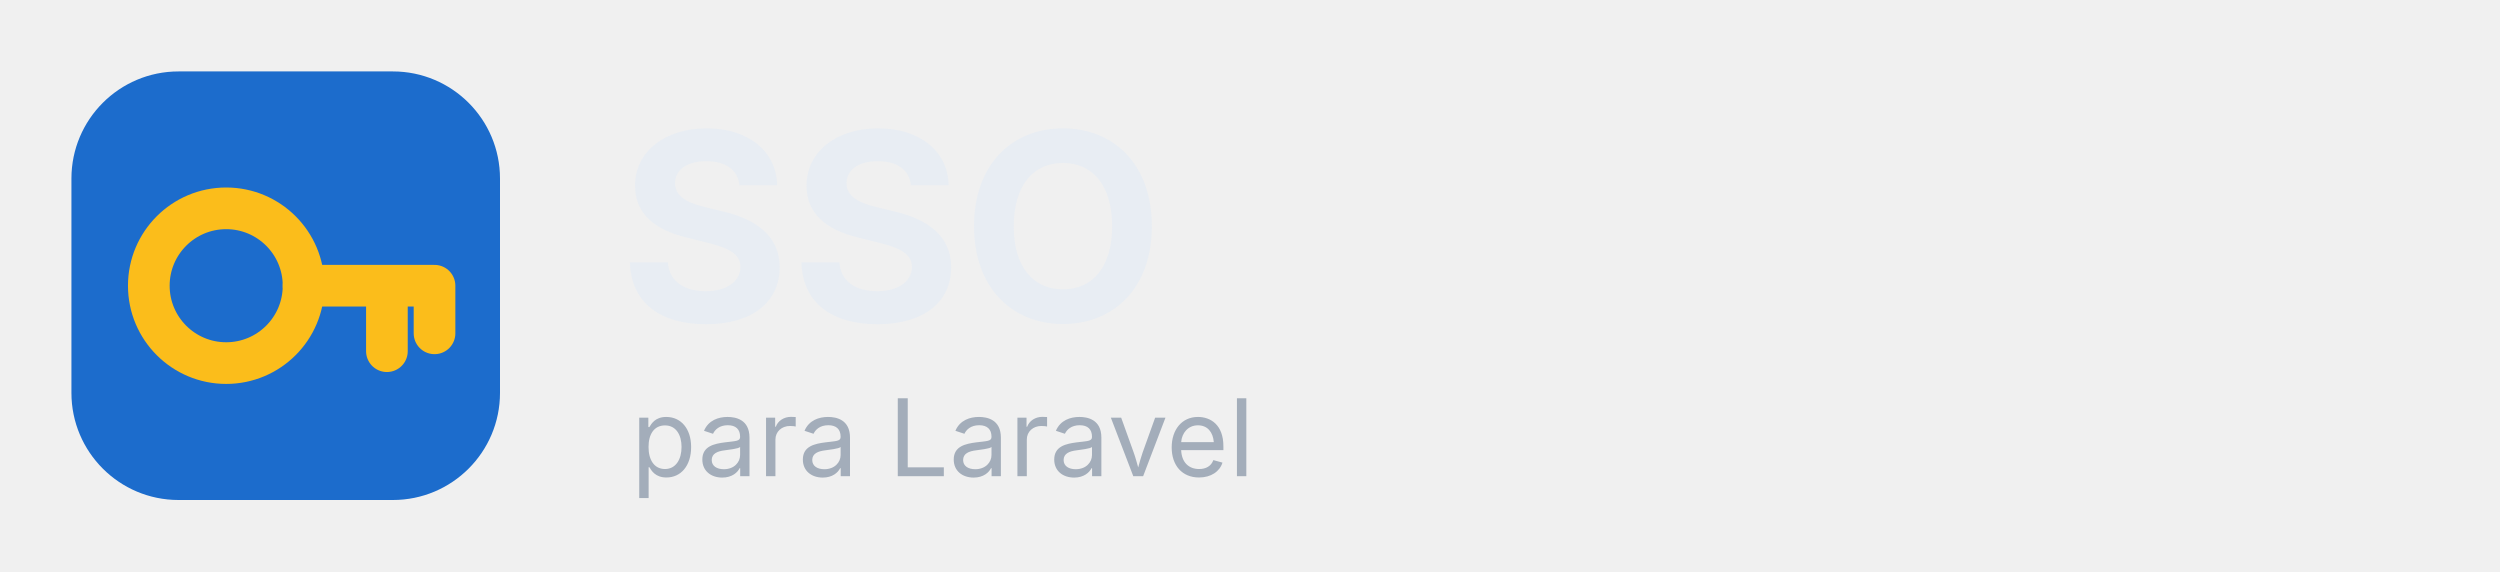
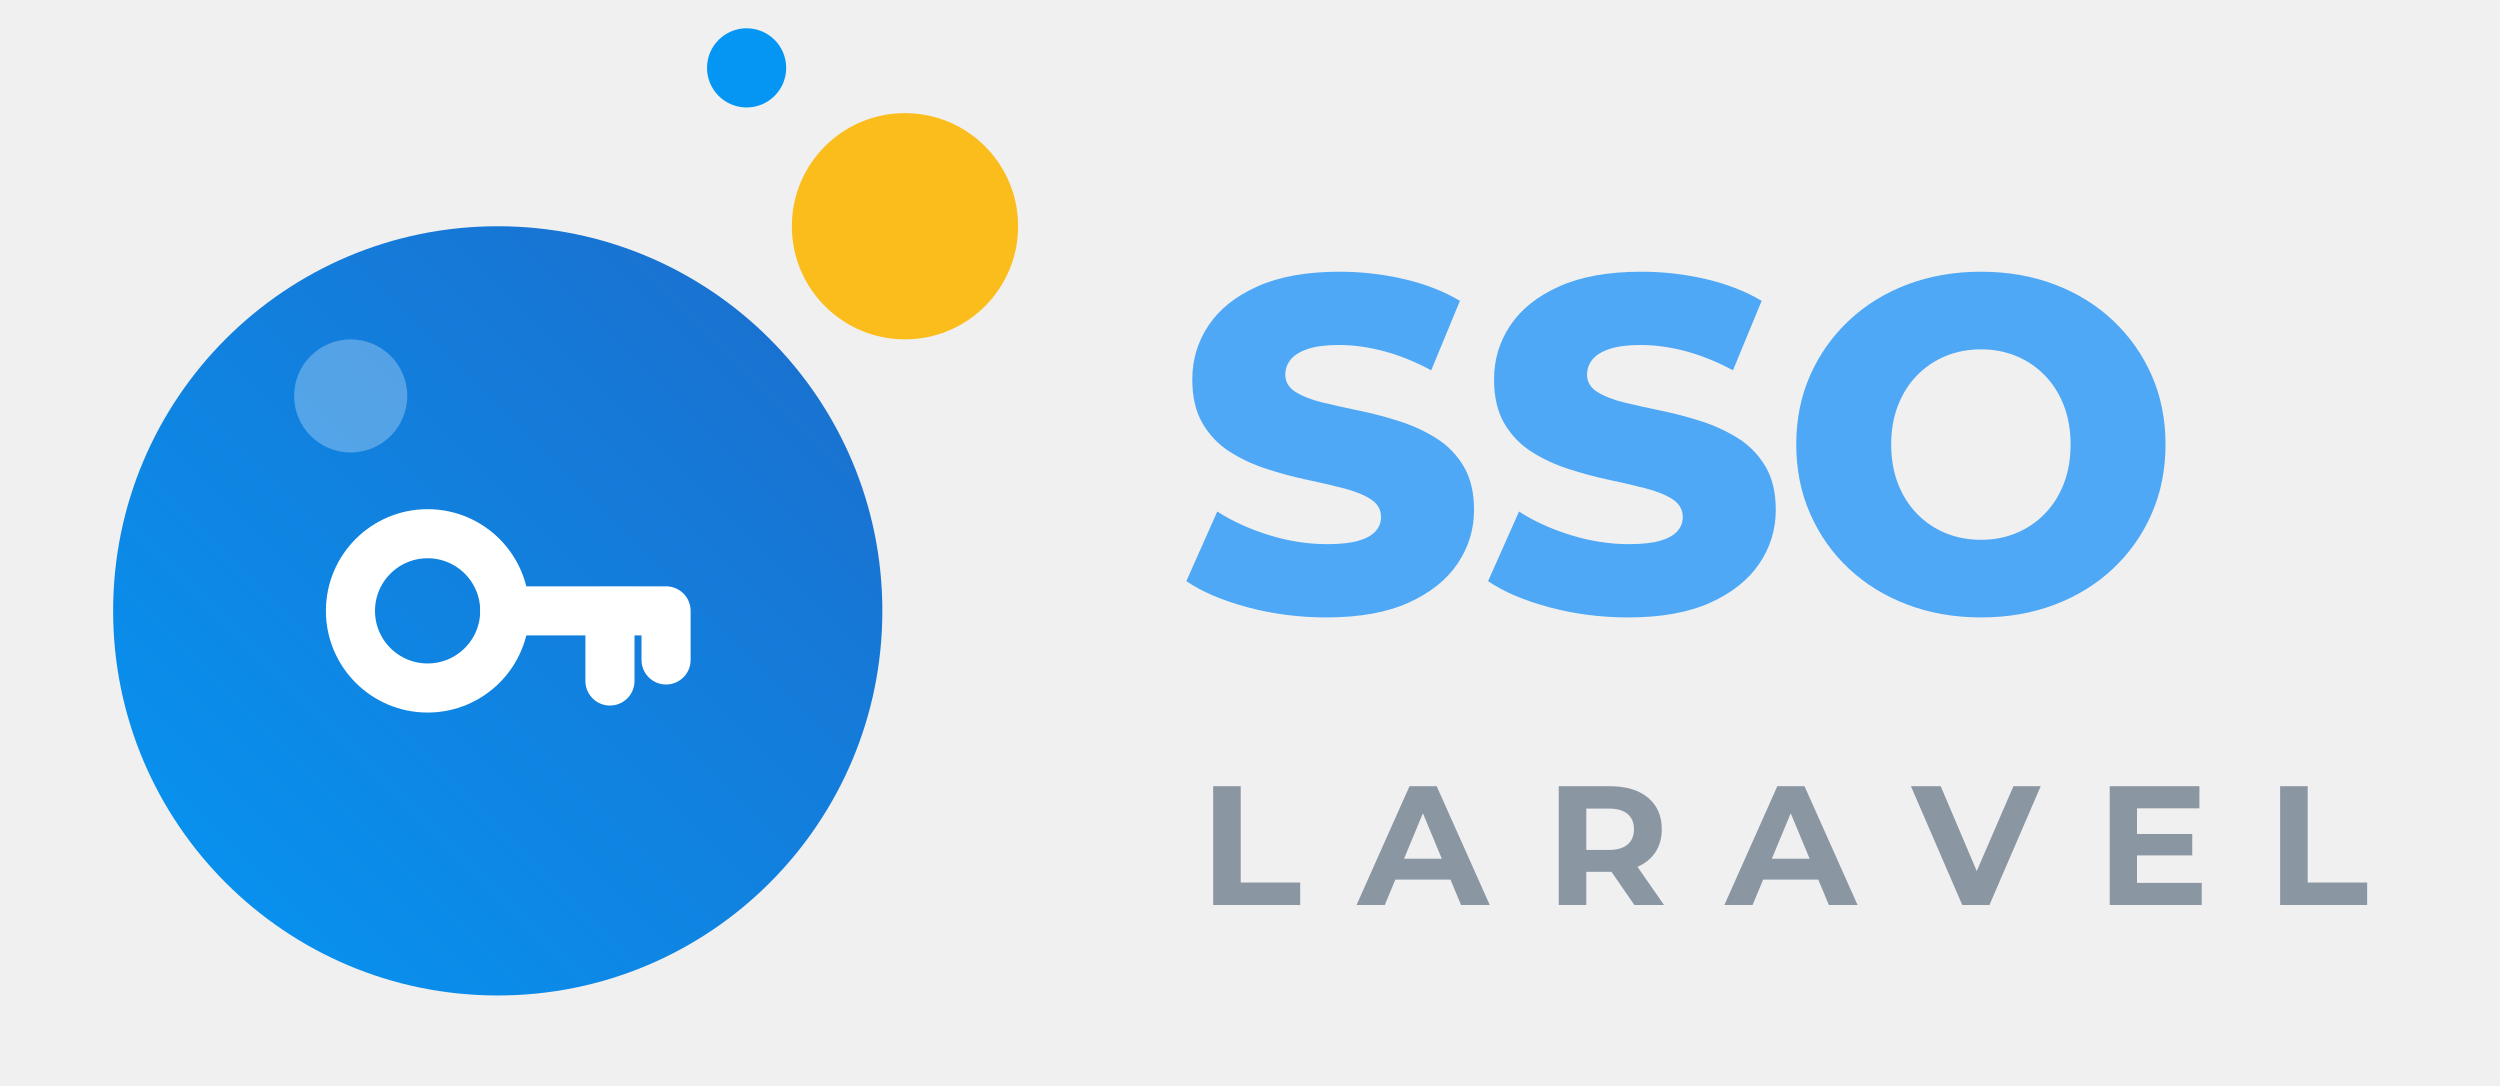
- <svg xmlns="http://www.w3.org/2000/svg" width="420" height="96" viewBox="0 0 420 96" role="img" aria-labelledby="titulo">
-   <rect x="12" y="12" width="72" height="72" rx="18" fill="#1c6ccc" />
-   <circle cx="38" cy="48" r="13" fill="none" stroke="#fbbd1b" stroke-width="7" />
-   <path d="M51 48h22M65 48v11M73 48v8" fill="none" stroke="#fbbd1b" stroke-width="7" stroke-linecap="round" stroke-linejoin="round" />
-   <text x="104" y="54" font-family="Inter, Segoe UI, Helvetica, Arial, sans-serif" font-size="44" font-weight="700" fill="#e8edf3">SSO</text>
-   <text x="106" y="80" font-family="Inter, Segoe UI, Helvetica, Arial, sans-serif" font-size="18" fill="#a3adba">para Laravel</text>
+ <svg xmlns="http://www.w3.org/2000/svg" width="221" height="96" viewBox="0 0 221 96" role="img" aria-labelledby="titulo">
+   <defs>
+     <linearGradient id="burbuja" x1="0" y1="1" x2="1" y2="0">
+       <stop offset="0" stop-color="#0596f3" />
+       <stop offset="1" stop-color="#1d6ccb" />
+     </linearGradient>
+   </defs>
+   <circle cx="44" cy="54" r="34" fill="url(#burbuja)" />
+   <circle cx="31" cy="35" r="5" fill="#ffffff" fill-opacity=".28" />
+   <circle cx="80" cy="20" r="10" fill="#fbbd1b" />
+   <circle cx="66" cy="6" r="3.5" fill="#0596f3" />
+   <g transform="translate(14.24 24.24) scale(0.62)">
+     <circle cx="38" cy="48" r="11" fill="none" stroke="#ffffff" stroke-width="7" stroke-linecap="round" stroke-linejoin="round" />
+     <path d="M49 48h23M64 48v10M72 48v7" fill="none" stroke="#ffffff" stroke-width="7" stroke-linecap="round" stroke-linejoin="round" />
+   </g>
+   <path d="M117.252 54.581Q113.647 54.581 110.307 53.689Q106.968 52.796 104.872 51.374L107.608 45.219Q109.59 46.502 112.18 47.302Q114.769 48.103 117.31 48.103Q119.05 48.103 120.085 47.803Q121.119 47.503 121.601 46.964Q122.083 46.424 122.083 45.712Q122.083 44.718 121.175 44.132Q120.267 43.546 118.785 43.166Q117.304 42.786 115.53 42.409Q113.756 42.033 111.967 41.451Q110.178 40.87 108.697 39.924Q107.215 38.977 106.307 37.428Q105.399 35.879 105.399 33.527Q105.399 30.914 106.841 28.759Q108.283 26.603 111.178 25.311Q114.073 24.019 118.426 24.019Q121.291 24.019 124.085 24.662Q126.878 25.305 129.058 26.594L126.519 32.734Q124.413 31.602 122.357 31.05Q120.3 30.497 118.355 30.497Q116.641 30.497 115.592 30.854Q114.544 31.21 114.082 31.799Q113.621 32.389 113.621 33.114Q113.621 34.079 114.529 34.65Q115.437 35.222 116.919 35.581Q118.4 35.94 120.189 36.309Q121.978 36.677 123.752 37.252Q125.526 37.827 127.007 38.767Q128.489 39.707 129.397 41.241Q130.305 42.776 130.305 45.086Q130.305 47.657 128.857 49.812Q127.409 51.968 124.521 53.274Q121.634 54.581 117.252 54.581Z M143.926 54.581Q140.321 54.581 136.981 53.689Q133.642 52.796 131.546 51.374L134.282 45.219Q136.264 46.502 138.854 47.302Q141.443 48.103 143.984 48.103Q145.724 48.103 146.759 47.803Q147.793 47.503 148.275 46.964Q148.757 46.424 148.757 45.712Q148.757 44.718 147.849 44.132Q146.941 43.546 145.459 43.166Q143.978 42.786 142.204 42.409Q140.43 42.033 138.641 41.451Q136.852 40.87 135.371 39.924Q133.889 38.977 132.981 37.428Q132.073 35.879 132.073 33.527Q132.073 30.914 133.515 28.759Q134.957 26.603 137.852 25.311Q140.747 24.019 145.1 24.019Q147.965 24.019 150.759 24.662Q153.552 25.305 155.732 26.594L153.193 32.734Q151.087 31.602 149.031 31.05Q146.974 30.497 145.029 30.497Q143.315 30.497 142.266 30.854Q141.218 31.21 140.756 31.799Q140.295 32.389 140.295 33.114Q140.295 34.079 141.203 34.65Q142.111 35.222 143.593 35.581Q145.074 35.94 146.863 36.309Q148.652 36.677 150.426 37.252Q152.2 37.827 153.681 38.767Q155.163 39.707 156.071 41.241Q156.979 42.776 156.979 45.086Q156.979 47.657 155.531 49.812Q154.083 51.968 151.195 53.274Q148.308 54.581 143.926 54.581Z M175.134 54.581Q171.605 54.581 168.609 53.447Q165.613 52.313 163.42 50.247Q161.226 48.181 160.007 45.39Q158.788 42.6 158.788 39.286Q158.788 35.973 160.007 33.202Q161.227 30.432 163.422 28.358Q165.617 26.283 168.606 25.151Q171.595 24.019 175.117 24.019Q178.664 24.019 181.637 25.149Q184.61 26.279 186.802 28.349Q188.994 30.419 190.214 33.194Q191.433 35.969 191.433 39.288Q191.433 42.607 190.214 45.4Q188.994 48.194 186.802 50.258Q184.61 52.321 181.637 53.451Q178.664 54.581 175.134 54.581ZM175.116 47.719Q176.803 47.719 178.242 47.122Q179.681 46.524 180.759 45.418Q181.837 44.312 182.439 42.761Q183.04 41.21 183.04 39.296Q183.04 37.382 182.44 35.836Q181.84 34.29 180.761 33.183Q179.683 32.076 178.244 31.479Q176.805 30.881 175.118 30.881Q173.431 30.881 171.988 31.479Q170.545 32.077 169.464 33.185Q168.384 34.292 167.782 35.84Q167.18 37.387 167.18 39.296Q167.18 41.204 167.781 42.756Q168.382 44.307 169.462 45.418Q170.542 46.528 171.985 47.124Q173.429 47.719 175.116 47.719Z" fill="#4ea8f5" />
+   <path d="M107.244 80.0V69.5H109.68V78.015H114.936V80.0Z M119.92 80.0 124.6 69.5H127.003L131.693 80.0H129.155L125.304 70.736H126.267L122.416 80.0ZM122.27 77.754 122.907 75.91H128.316L128.963 77.754Z M137.794 80.0V69.5H142.274Q144.472 69.5 145.686 70.515Q146.901 71.53 146.901 73.306Q146.901 74.476 146.348 75.322Q145.794 76.168 144.772 76.619Q143.749 77.07 142.333 77.07H139.144L140.23 76.014V80.0ZM144.477 80.0 141.843 76.184H144.444L147.099 80.0ZM140.23 76.277 139.144 75.134H142.208Q143.323 75.134 143.884 74.65Q144.444 74.166 144.444 73.306Q144.444 72.437 143.884 71.958Q143.323 71.479 142.208 71.479H139.144L140.23 70.326Z M152.435 80.0 157.115 69.5H159.518L164.208 80.0H161.67L157.819 70.736H158.782L154.931 80.0ZM154.785 77.754 155.422 75.91H160.831L161.478 77.754Z M173.464 80.0 168.925 69.5H171.558L175.508 78.799H173.967L177.986 69.5H180.398L175.867 80.0Z M186.499 80.0V69.5H194.428V71.455H188.911V78.045H194.632V80.0ZM188.735 75.615V73.726H193.795V75.615Z M201.564 80.0V69.5H204V78.015H209.256V80.0Z" fill="#8b96a3" />
</svg>
